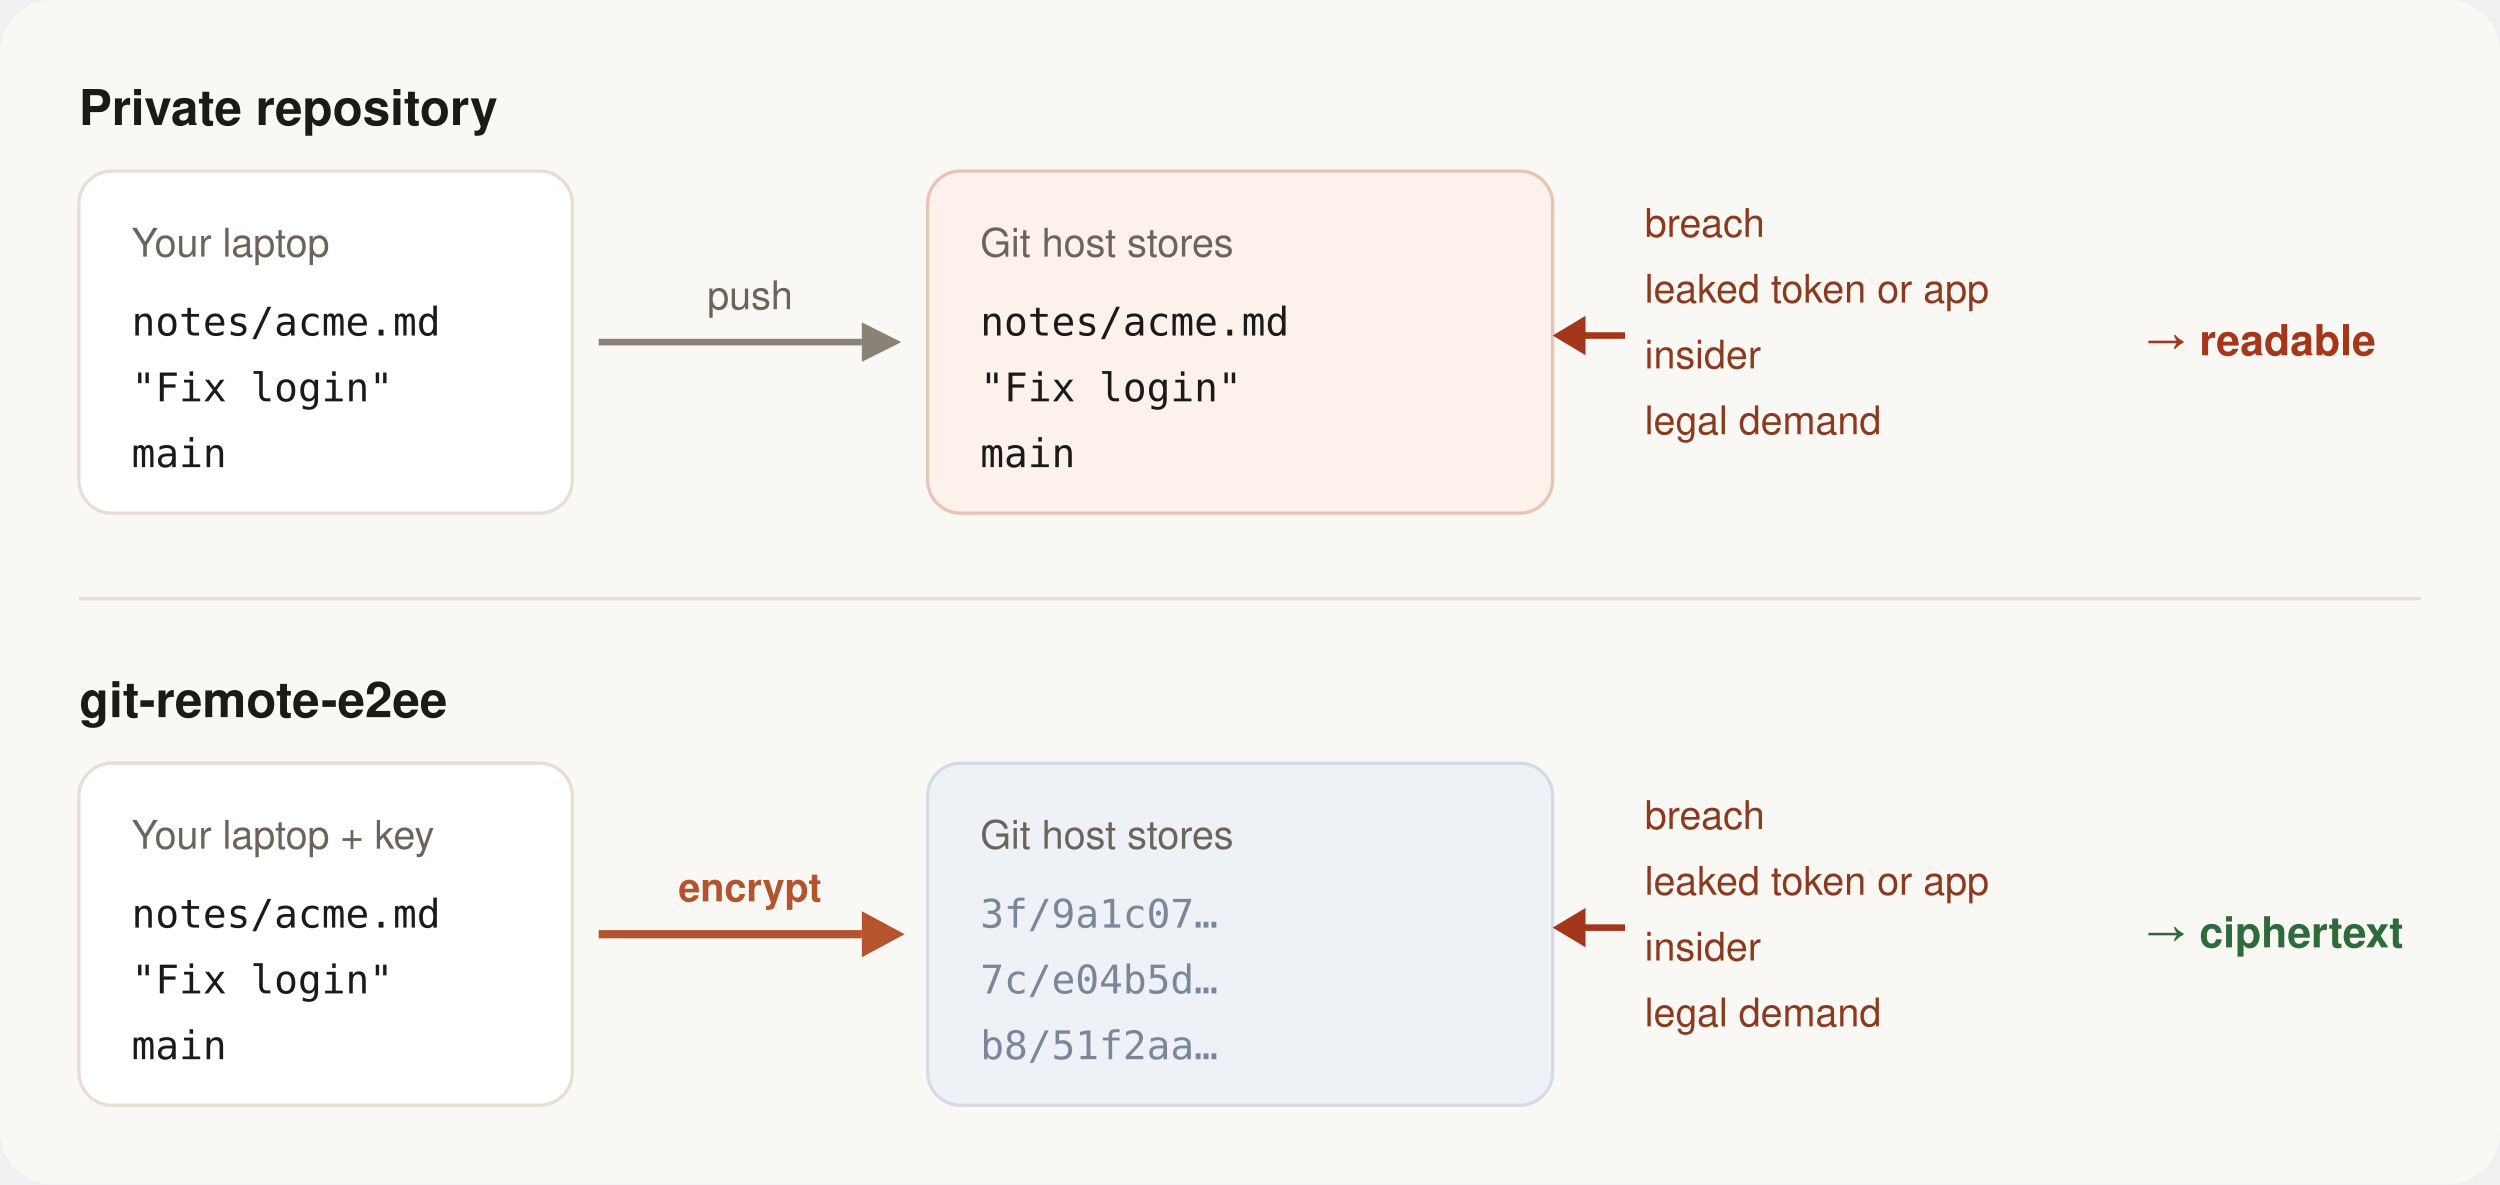
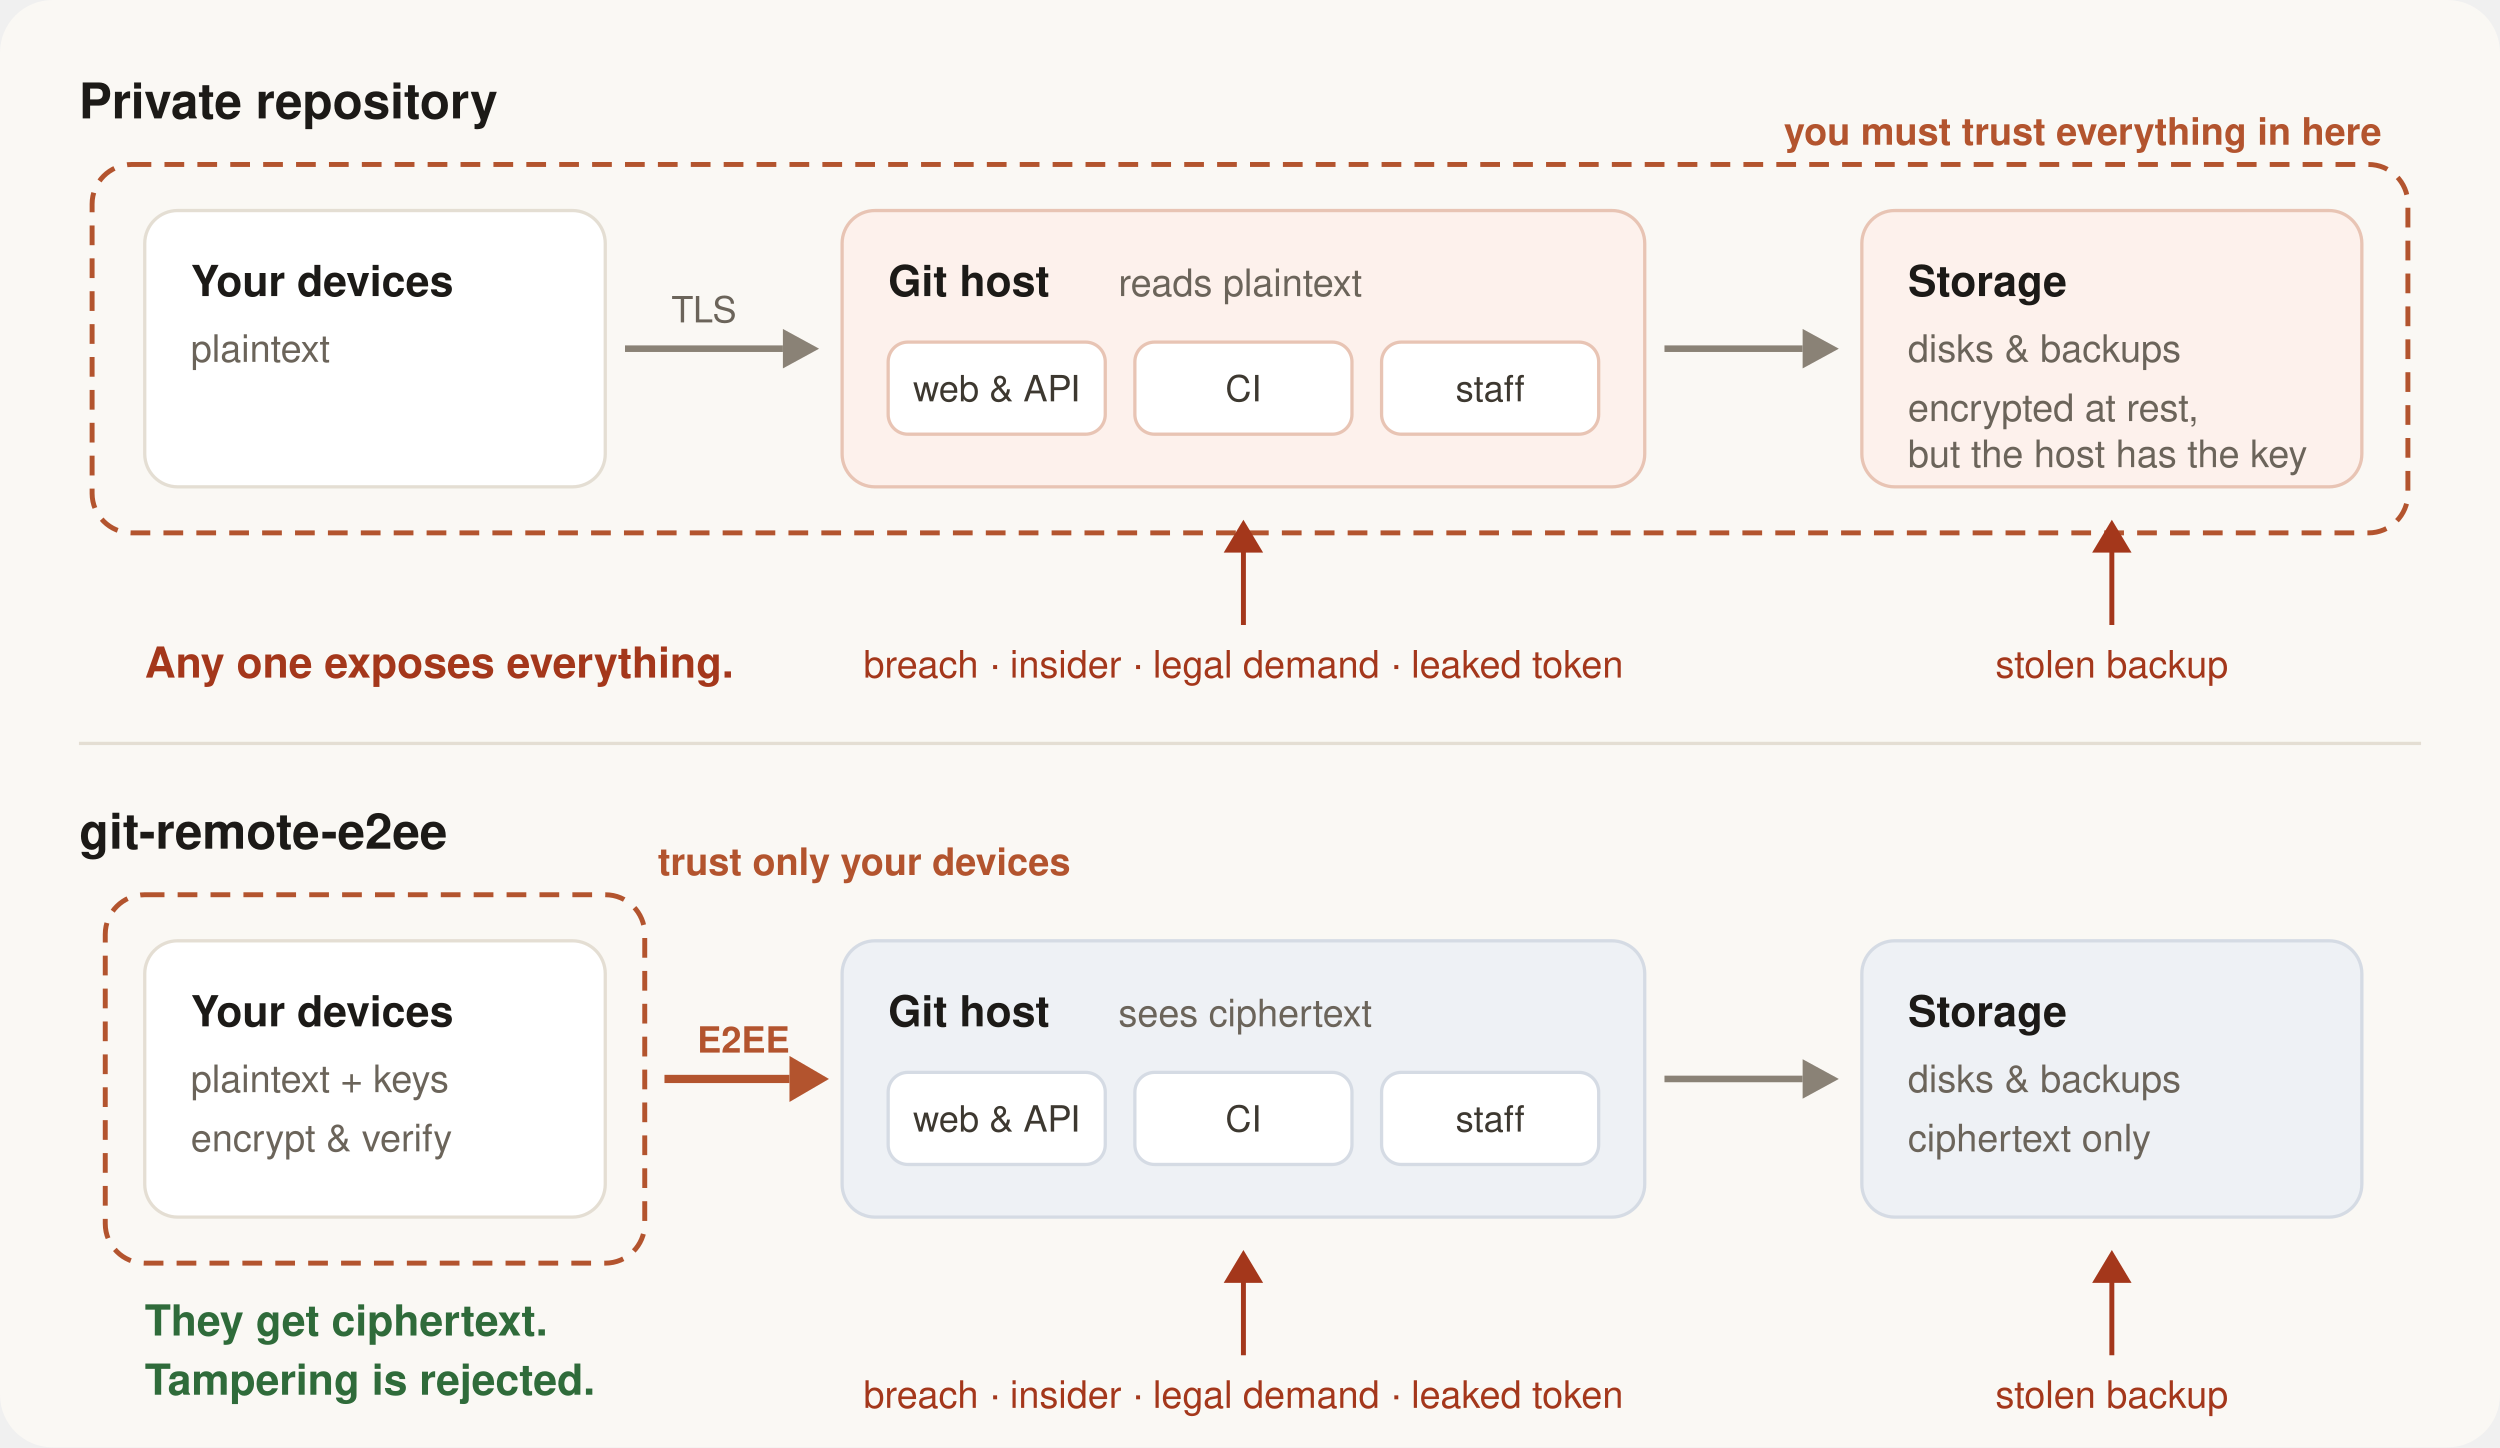
- <svg xmlns="http://www.w3.org/2000/svg" viewBox="0 0 760 360" width="760" height="360" role="img" aria-labelledby="title desc">
+ <svg xmlns="http://www.w3.org/2000/svg" viewBox="0 0 760 440" width="760" height="440" role="img" aria-labelledby="title desc">
  <style>
    text { font-family: -apple-system, BlinkMacSystemFont, "Segoe UI", Helvetica, Arial, sans-serif; }
-     .mono { font-family: ui-monospace, SFMono-Regular, Menlo, Consolas, monospace; font-size: 12px; }
    .h { font-size: 15px; font-weight: 600; fill: #1c1a17; }
-     .label { font-size: 12px; fill: #6b645a; }
-     .threat { font-size: 12px; fill: #8a3a1e; }
+     .box { font-size: 13px; font-weight: 600; fill: #1c1a17; }
+     .sub { font-size: 11.5px; fill: #6b645a; }
+     .chip { font-size: 11px; fill: #3d3830; }
+     .trust { font-size: 11.5px; font-weight: 600; fill: #b3542e; }
+     .threat { font-size: 11.5px; fill: #a4371b; }
+     .bad { font-size: 13px; font-weight: 600; fill: #a4371b; }
    .ok { font-size: 13px; font-weight: 600; fill: #2f6b3a; }
-     .bad { font-size: 13px; font-weight: 600; fill: #a4371b; }
+     .arrow { font-size: 11px; fill: #6b645a; }
  </style>
-   <rect x="0" y="0" width="760" height="360" rx="16" fill="#faf8f4" />
-   <text x="24" y="38" class="h">Private repository</text>
-   <rect x="24" y="52" width="150" height="104" rx="10" fill="#ffffff" stroke="#e4ded3" />
-   <text x="40" y="78" class="label">Your laptop</text>
-   <text x="40" y="102" class="mono" fill="#1c1a17">notes/acme.md</text>
-   <text x="40" y="122" class="mono" fill="#1c1a17">"Fix login"</text>
-   <text x="40" y="142" class="mono" fill="#1c1a17">main</text>
-   <line x1="182" y1="104" x2="262" y2="104" stroke="#8a8276" stroke-width="2" />
-   <polygon points="262,98 274,104 262,110" fill="#8a8276" />
-   <text x="228" y="94" text-anchor="middle" class="label">push</text>
-   <rect x="282" y="52" width="190" height="104" rx="10" fill="#fdf1ec" stroke="#e8c4b4" />
-   <text x="298" y="78" class="label">Git host stores</text>
-   <text x="298" y="102" class="mono" fill="#1c1a17">notes/acme.md</text>
-   <text x="298" y="122" class="mono" fill="#1c1a17">"Fix login"</text>
-   <text x="298" y="142" class="mono" fill="#1c1a17">main</text>
-   <text x="500" y="72" class="threat">breach</text>
-   <text x="500" y="92" class="threat">leaked token or app</text>
-   <text x="500" y="112" class="threat">insider</text>
-   <text x="500" y="132" class="threat">legal demand</text>
-   <line x1="494" y1="102" x2="480" y2="102" stroke="#a4371b" stroke-width="2" />
-   <polygon points="482,96 472,102 482,108" fill="#a4371b" />
-   <text x="652" y="108" class="bad">→ readable</text>
-   <line x1="24" y1="182" x2="736" y2="182" stroke="#e4ded3" />
-   <text x="24" y="218" class="h">git-remote-e2ee</text>
-   <rect x="24" y="232" width="150" height="104" rx="10" fill="#ffffff" stroke="#e4ded3" />
-   <text x="40" y="258" class="label">Your laptop + key</text>
-   <text x="40" y="282" class="mono" fill="#1c1a17">notes/acme.md</text>
-   <text x="40" y="302" class="mono" fill="#1c1a17">"Fix login"</text>
-   <text x="40" y="322" class="mono" fill="#1c1a17">main</text>
-   <line x1="182" y1="284" x2="262" y2="284" stroke="#b3542e" stroke-width="2.5" />
-   <polygon points="262,277 275,284 262,291" fill="#b3542e" />
-   <text x="228" y="274" text-anchor="middle" font-size="12" font-weight="600" fill="#b3542e">encrypt</text>
-   <rect x="282" y="232" width="190" height="104" rx="10" fill="#eef1f5" stroke="#d5dbe4" />
-   <text x="298" y="258" class="label">Git host stores</text>
-   <text x="298" y="282" class="mono" fill="#7a8699">3f/9a1c07…</text>
-   <text x="298" y="302" class="mono" fill="#7a8699">7c/e04b5d…</text>
-   <text x="298" y="322" class="mono" fill="#7a8699">b8/51f2aa…</text>
-   <text x="500" y="252" class="threat">breach</text>
-   <text x="500" y="272" class="threat">leaked token or app</text>
-   <text x="500" y="292" class="threat">insider</text>
-   <text x="500" y="312" class="threat">legal demand</text>
-   <line x1="494" y1="282" x2="480" y2="282" stroke="#a4371b" stroke-width="2" />
-   <polygon points="482,276 472,282 482,288" fill="#a4371b" />
-   <text x="652" y="288" class="ok">→ ciphertext</text>
+   <rect x="0" y="0" width="760" height="440" rx="16" fill="#faf8f4" />
+   <text x="24" y="36" class="h">Private repository</text>
+   <rect x="28" y="50" width="704" height="112" rx="12" fill="none" stroke="#b3542e" stroke-width="1.5" stroke-dasharray="6 4" />
+   <text x="724" y="44" text-anchor="end" class="trust">you must trust everything in here</text>
+   <rect x="44" y="64" width="140" height="84" rx="10" fill="#ffffff" stroke="#e4ded3" />
+   <text x="58" y="90" class="box">Your devices</text>
+   <text x="58" y="110" class="sub">plaintext</text>
+   <line x1="190" y1="106" x2="238" y2="106" stroke="#8a8276" stroke-width="2" />
+   <polygon points="238,100 249,106 238,112" fill="#8a8276" />
+   <text x="214" y="98" text-anchor="middle" class="arrow">TLS</text>
+   <rect x="256" y="64" width="244" height="84" rx="10" fill="#fdf1ec" stroke="#e8c4b4" />
+   <text x="270" y="90" class="box">Git host</text>
+   <text x="340" y="90" class="sub">reads plaintext</text>
+   <rect x="270" y="104" width="66" height="28" rx="6" fill="#ffffff" stroke="#e8c4b4" />
+   <text x="303" y="122" text-anchor="middle" class="chip">web &amp; API</text>
+   <rect x="345" y="104" width="66" height="28" rx="6" fill="#ffffff" stroke="#e8c4b4" />
+   <text x="378" y="122" text-anchor="middle" class="chip">CI</text>
+   <rect x="420" y="104" width="66" height="28" rx="6" fill="#ffffff" stroke="#e8c4b4" />
+   <text x="453" y="122" text-anchor="middle" class="chip">staff</text>
+   <line x1="506" y1="106" x2="548" y2="106" stroke="#8a8276" stroke-width="2" />
+   <polygon points="548,100 559,106 548,112" fill="#8a8276" />
+   <rect x="566" y="64" width="152" height="84" rx="10" fill="#fdf1ec" stroke="#e8c4b4" />
+   <text x="580" y="90" class="box">Storage</text>
+   <text x="580" y="110" class="sub">disks &amp; backups</text>
+   <text x="580" y="128" class="sub">encrypted at rest,</text>
+   <text x="580" y="142" class="sub">but the host has the key</text>
+   <line x1="378" y1="190" x2="378" y2="166" stroke="#a4371b" stroke-width="1.5" />
+   <polygon points="372,168 378,158 384,168" fill="#a4371b" />
+   <text x="378" y="206" text-anchor="middle" class="threat">breach · insider · legal demand · leaked token</text>
+   <line x1="642" y1="190" x2="642" y2="166" stroke="#a4371b" stroke-width="1.5" />
+   <polygon points="636,168 642,158 648,168" fill="#a4371b" />
+   <text x="642" y="206" text-anchor="middle" class="threat">stolen backup</text>
+   <text x="44" y="206" class="bad">Any one exposes everything.</text>
+   <line x1="24" y1="226" x2="736" y2="226" stroke="#e4ded3" />
+   <text x="24" y="258" class="h">git-remote-e2ee</text>
+   <rect x="32" y="272" width="164" height="112" rx="12" fill="none" stroke="#b3542e" stroke-width="1.5" stroke-dasharray="6 4" />
+   <text x="200" y="266" text-anchor="start" class="trust">trust only your devices</text>
+   <rect x="44" y="286" width="140" height="84" rx="10" fill="#ffffff" stroke="#e4ded3" />
+   <text x="58" y="312" class="box">Your devices</text>
+   <text x="58" y="332" class="sub">plaintext + keys</text>
+   <text x="58" y="350" class="sub">encrypt &amp; verify</text>
+   <line x1="202" y1="328" x2="240" y2="328" stroke="#b3542e" stroke-width="2.5" />
+   <polygon points="240,321 252,328 240,335" fill="#b3542e" />
+   <text x="226" y="320" text-anchor="middle" font-size="11" font-weight="600" fill="#b3542e">E2EE</text>
+   <rect x="256" y="286" width="244" height="84" rx="10" fill="#eef1f5" stroke="#d5dbe4" />
+   <text x="270" y="312" class="box">Git host</text>
+   <text x="340" y="312" class="sub">sees ciphertext</text>
+   <rect x="270" y="326" width="66" height="28" rx="6" fill="#ffffff" stroke="#d5dbe4" />
+   <text x="303" y="344" text-anchor="middle" class="chip">web &amp; API</text>
+   <rect x="345" y="326" width="66" height="28" rx="6" fill="#ffffff" stroke="#d5dbe4" />
+   <text x="378" y="344" text-anchor="middle" class="chip">CI</text>
+   <rect x="420" y="326" width="66" height="28" rx="6" fill="#ffffff" stroke="#d5dbe4" />
+   <text x="453" y="344" text-anchor="middle" class="chip">staff</text>
+   <line x1="506" y1="328" x2="548" y2="328" stroke="#8a8276" stroke-width="2" />
+   <polygon points="548,322 559,328 548,334" fill="#8a8276" />
+   <rect x="566" y="286" width="152" height="84" rx="10" fill="#eef1f5" stroke="#d5dbe4" />
+   <text x="580" y="312" class="box">Storage</text>
+   <text x="580" y="332" class="sub">disks &amp; backups</text>
+   <text x="580" y="350" class="sub">ciphertext only</text>
+   <line x1="378" y1="412" x2="378" y2="388" stroke="#a4371b" stroke-width="1.5" />
+   <polygon points="372,390 378,380 384,390" fill="#a4371b" />
+   <text x="378" y="428" text-anchor="middle" class="threat">breach · insider · legal demand · leaked token</text>
+   <line x1="642" y1="412" x2="642" y2="388" stroke="#a4371b" stroke-width="1.5" />
+   <polygon points="636,390 642,380 648,390" fill="#a4371b" />
+   <text x="642" y="428" text-anchor="middle" class="threat">stolen backup</text>
+   <text x="44" y="406" class="ok">They get ciphertext.</text>
+   <text x="44" y="424" class="ok">Tampering is rejected.</text>
</svg>
